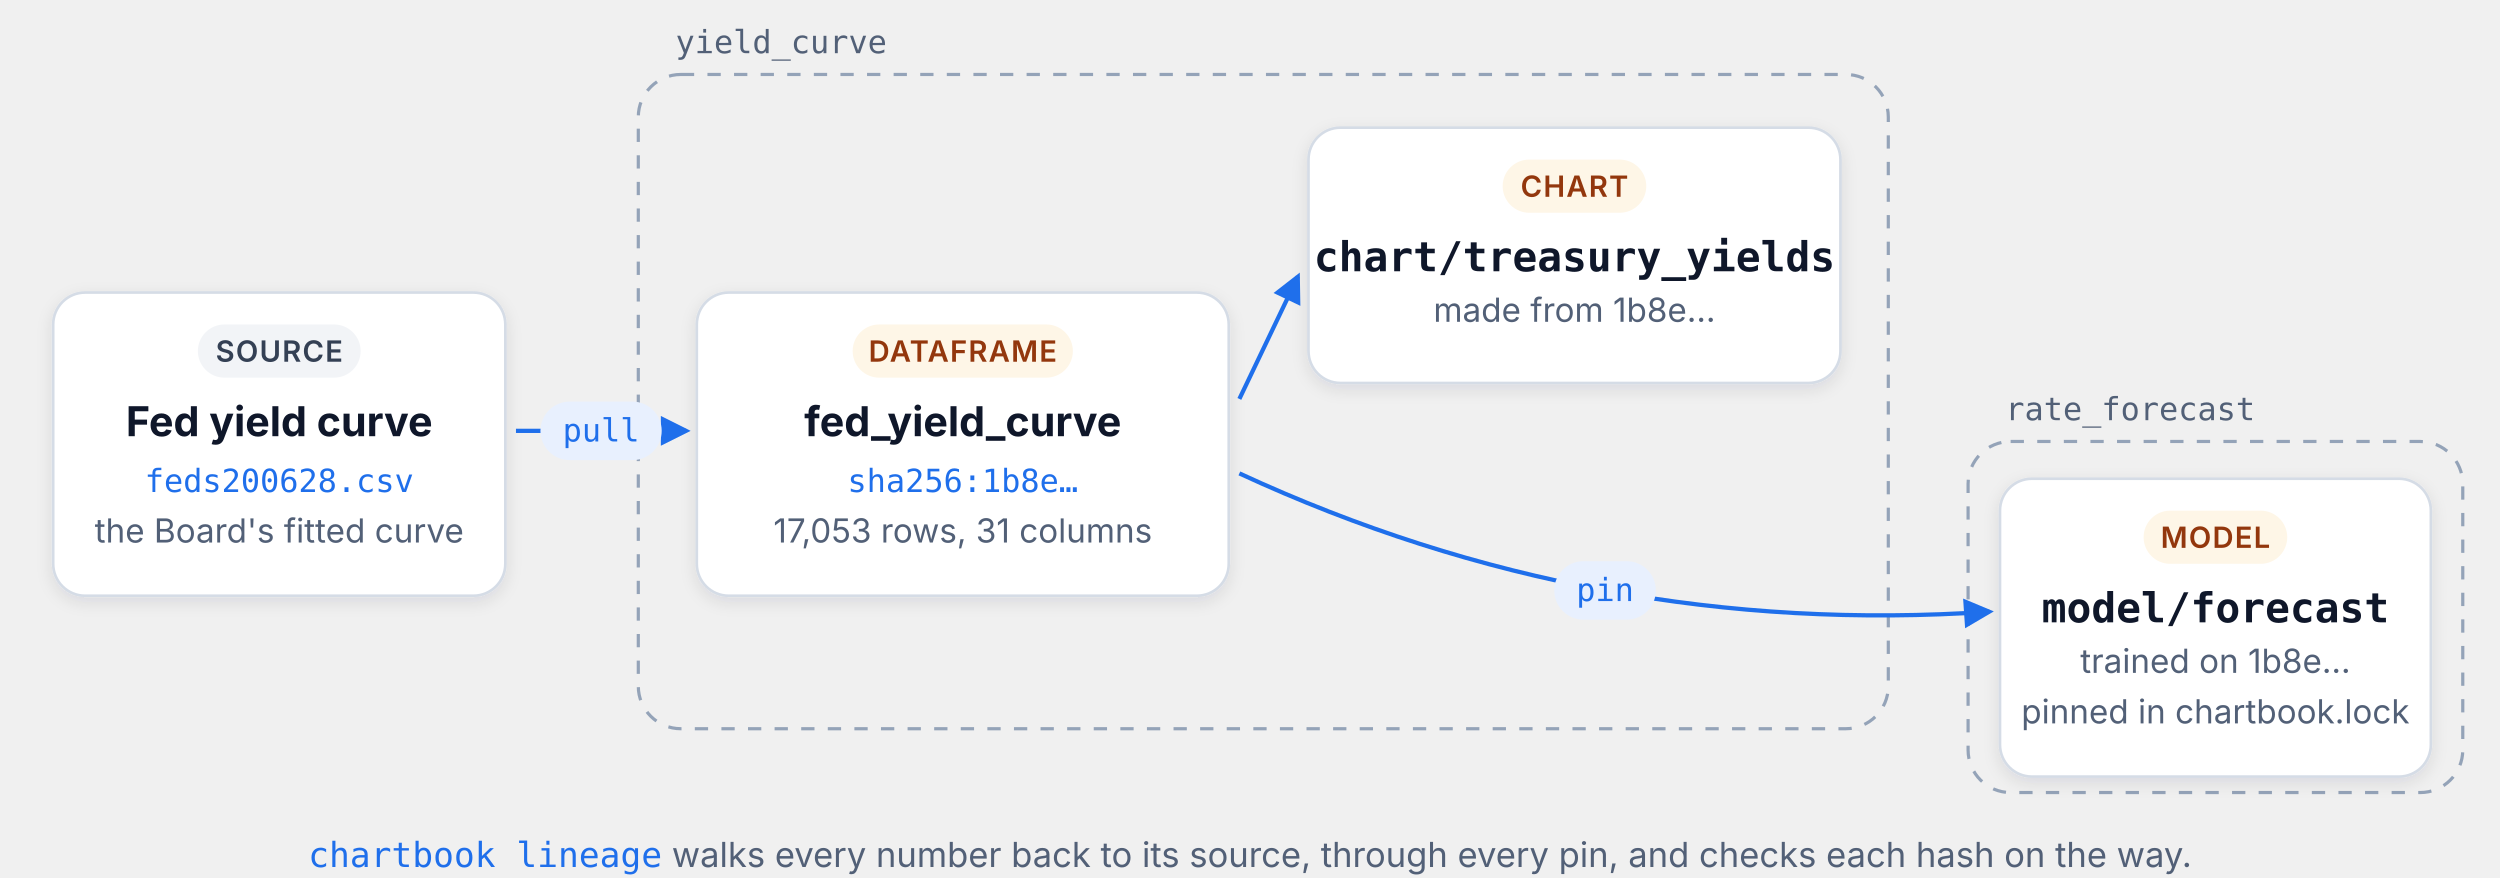
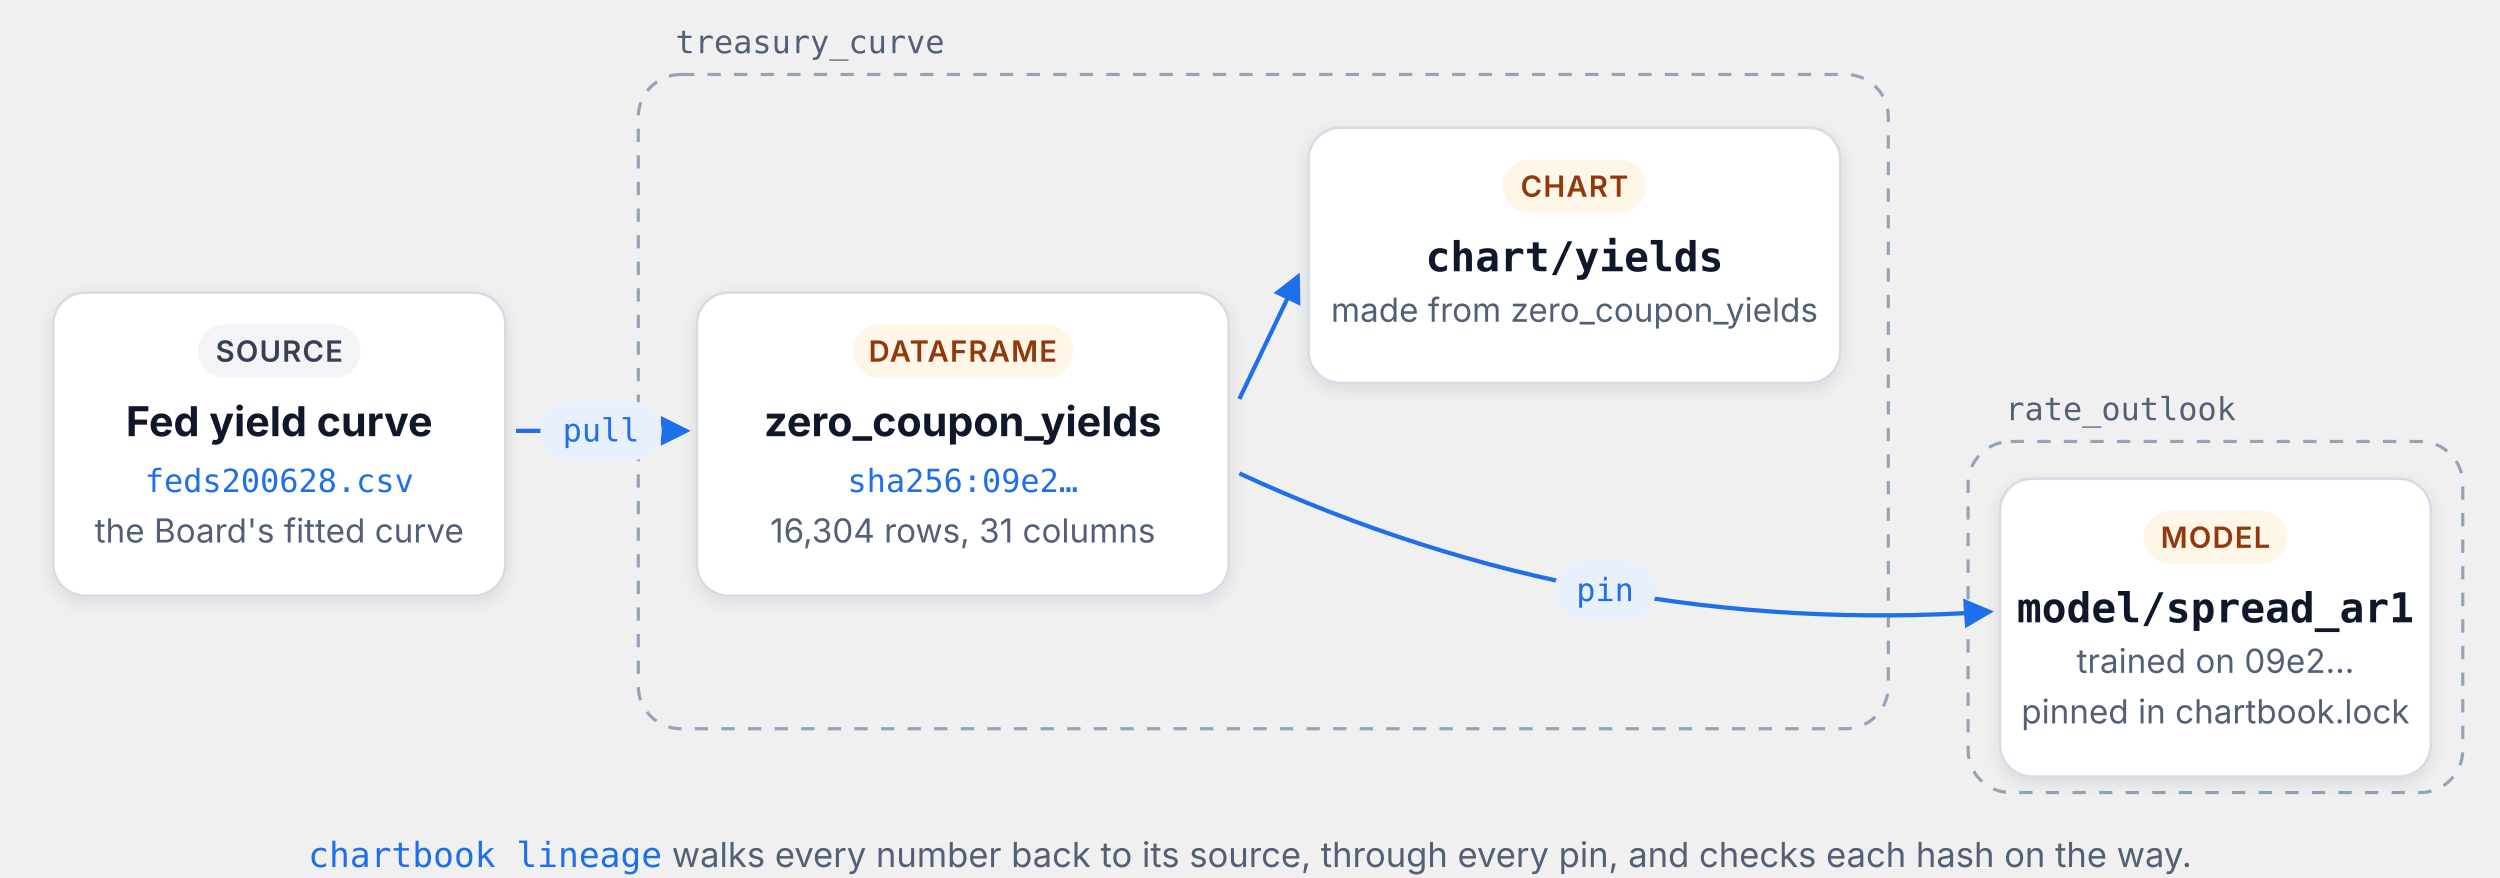
<svg xmlns="http://www.w3.org/2000/svg" viewBox="0 0 940 330" width="940" height="330" font-family="Inter, -apple-system, BlinkMacSystemFont, Segoe UI, Roboto, Helvetica, Arial, sans-serif" font-size="14">
  <defs>
    <marker id="a" viewBox="0 0 10 10" refX="8.5" refY="5" markerWidth="7" markerHeight="7" orient="auto-start-reverse">
      <path d="M 0 0 L 10 5 L 0 10 z" fill="#1f6feb" />
    </marker>
    <marker id="w" viewBox="0 0 10 10" refX="8.5" refY="5" markerWidth="7" markerHeight="7" orient="auto-start-reverse">
      <path d="M 0 0 L 10 5 L 0 10 z" fill="#c2410c" />
    </marker>
    <filter id="s" x="-10%" y="-10%" width="120%" height="140%">
      <feDropShadow dx="0" dy="2" stdDeviation="3" flood-color="#0f172a" flood-opacity="0.10" />
    </filter>
  </defs>
  <rect x="20" y="110" width="170" height="114" rx="12" fill="#ffffff" stroke="#d5dce6" filter="url(#s)" />
  <rect x="74.4" y="122" width="61.2" height="20" rx="10" fill="#f2f4f7" />
  <text x="105.0" y="136" text-anchor="middle" fill="#344054" font-size="11" font-weight="600" letter-spacing="0.04em">SOURCE</text>
  <text x="105.0" y="164" text-anchor="middle" fill="#0f172a" font-size="15.5" font-weight="650">Fed yield curve</text>
  <text x="105.0" y="185" text-anchor="middle" fill="#1f6feb" font-size="12" font-family="JetBrains Mono, SFMono-Regular, Menlo, Consolas, monospace">feds200628.csv</text>
  <text x="105.0" y="204" text-anchor="middle" fill="#526077" font-size="12.5">the Board's fitted curve</text>
  <rect x="240" y="28" width="470" height="246" rx="16" fill="none" stroke="#94a3b8" stroke-width="1.2" stroke-dasharray="5 5" />
-   <text x="254" y="20" text-anchor="start" fill="#526077" font-size="12" font-family="JetBrains Mono, SFMono-Regular, Menlo, Consolas, monospace">yield_curve</text>
+   <text x="254" y="20" text-anchor="start" fill="#526077" font-size="12" font-family="JetBrains Mono, SFMono-Regular, Menlo, Consolas, monospace">treasury_curve</text>
  <rect x="262" y="110" width="200" height="114" rx="12" fill="#ffffff" stroke="#d5dce6" filter="url(#s)" />
  <rect x="320.6" y="122" width="82.8" height="20" rx="10" fill="#fef6e7" />
  <text x="362.0" y="136" text-anchor="middle" fill="#93370d" font-size="11" font-weight="600" letter-spacing="0.04em">DATAFRAME</text>
-   <text x="362.0" y="164" text-anchor="middle" fill="#0f172a" font-size="15.5" font-weight="650">fed_yield_curve</text>
-   <text x="362.0" y="185" text-anchor="middle" fill="#1f6feb" font-size="12" font-family="JetBrains Mono, SFMono-Regular, Menlo, Consolas, monospace">sha256:1b8e…</text>
-   <text x="362.0" y="204" text-anchor="middle" fill="#526077" font-size="12.5">17,053 rows, 31 columns</text>
+   <text x="362.0" y="164" text-anchor="middle" fill="#0f172a" font-size="15.5" font-weight="650">zero_coupon_yields</text>
+   <text x="362.0" y="185" text-anchor="middle" fill="#1f6feb" font-size="12" font-family="JetBrains Mono, SFMono-Regular, Menlo, Consolas, monospace">sha256:09e2…</text>
+   <text x="362.0" y="204" text-anchor="middle" fill="#526077" font-size="12.5">16,304 rows, 31 columns</text>
  <rect x="492" y="48" width="200" height="96" rx="12" fill="#ffffff" stroke="#d5dce6" filter="url(#s)" />
  <rect x="565.0" y="60" width="54.0" height="20" rx="10" fill="#fef6e7" />
  <text x="592.0" y="74" text-anchor="middle" fill="#93370d" font-size="11" font-weight="600" letter-spacing="0.04em">CHART</text>
-   <text x="592.0" y="102" text-anchor="middle" fill="#0f172a" font-size="15.5" font-weight="650" font-family="JetBrains Mono, SFMono-Regular, Menlo, Consolas, monospace">chart/treasury_yields</text>
-   <text x="592.0" y="121" text-anchor="middle" fill="#526077" font-size="12.5">made from 1b8e…</text>
+   <text x="592.0" y="102" text-anchor="middle" fill="#0f172a" font-size="15.5" font-weight="650" font-family="JetBrains Mono, SFMono-Regular, Menlo, Consolas, monospace">chart/yields</text>
+   <text x="592.0" y="121" text-anchor="middle" fill="#526077" font-size="12.5">made from zero_coupon_yields</text>
  <rect x="740" y="166" width="186" height="132" rx="16" fill="none" stroke="#94a3b8" stroke-width="1.2" stroke-dasharray="5 5" />
-   <text x="754" y="158" text-anchor="start" fill="#526077" font-size="12" font-family="JetBrains Mono, SFMono-Regular, Menlo, Consolas, monospace">rate_forecast</text>
+   <text x="754" y="158" text-anchor="start" fill="#526077" font-size="12" font-family="JetBrains Mono, SFMono-Regular, Menlo, Consolas, monospace">rate_outlook</text>
  <rect x="752" y="180" width="162" height="112" rx="12" fill="#ffffff" stroke="#d5dce6" filter="url(#s)" />
  <rect x="806.0" y="192" width="54.0" height="20" rx="10" fill="#fef6e7" />
  <text x="833.0" y="206" text-anchor="middle" fill="#93370d" font-size="11" font-weight="600" letter-spacing="0.04em">MODEL</text>
-   <text x="833.0" y="234" text-anchor="middle" fill="#0f172a" font-size="15.5" font-weight="650" font-family="JetBrains Mono, SFMono-Regular, Menlo, Consolas, monospace">model/forecast</text>
-   <text x="833.0" y="253" text-anchor="middle" fill="#526077" font-size="12.5">trained on 1b8e…</text>
+   <text x="833.0" y="234" text-anchor="middle" fill="#0f172a" font-size="15.5" font-weight="650" font-family="JetBrains Mono, SFMono-Regular, Menlo, Consolas, monospace">model/spread_ar1</text>
+   <text x="833.0" y="253" text-anchor="middle" fill="#526077" font-size="12.5">trained on 09e2…</text>
  <text x="833.0" y="272" text-anchor="middle" fill="#526077" font-size="12.5">pinned in chartbook.lock</text>
  <line x1="194" y1="162" x2="258" y2="162" stroke="#1f6feb" stroke-width="1.6" marker-end="url(#a)" />
  <rect x="203.2" y="151.0" width="45.6" height="22" rx="11" fill="#e8f0fe" />
  <text x="226.0" y="166.0" text-anchor="middle" fill="#1f6feb" font-size="12" font-family="JetBrains Mono, SFMono-Regular, Menlo, Consolas, monospace">pull</text>
  <line x1="466" y1="150" x2="488" y2="104" stroke="#1f6feb" stroke-width="1.6" marker-end="url(#a)" />
  <path d="M 466 178 Q 600 240 748 230" fill="none" stroke="#1f6feb" stroke-width="1.6" marker-end="url(#a)" />
  <rect x="584.4" y="211.0" width="38.2" height="22" rx="11" fill="#e8f0fe" />
  <text x="603.5" y="226.0" text-anchor="middle" fill="#1f6feb" font-size="12" font-family="JetBrains Mono, SFMono-Regular, Menlo, Consolas, monospace">pin</text>
  <text x="470.0" y="326" text-anchor="middle" fill="#526077" font-size="13">
    <tspan font-family="JetBrains Mono, SFMono-Regular, Menlo, Consolas, monospace" fill="#1f6feb">chartbook lineage</tspan> walks every number back to its source, through every pin, and checks each hash on the way.</text>
</svg>
